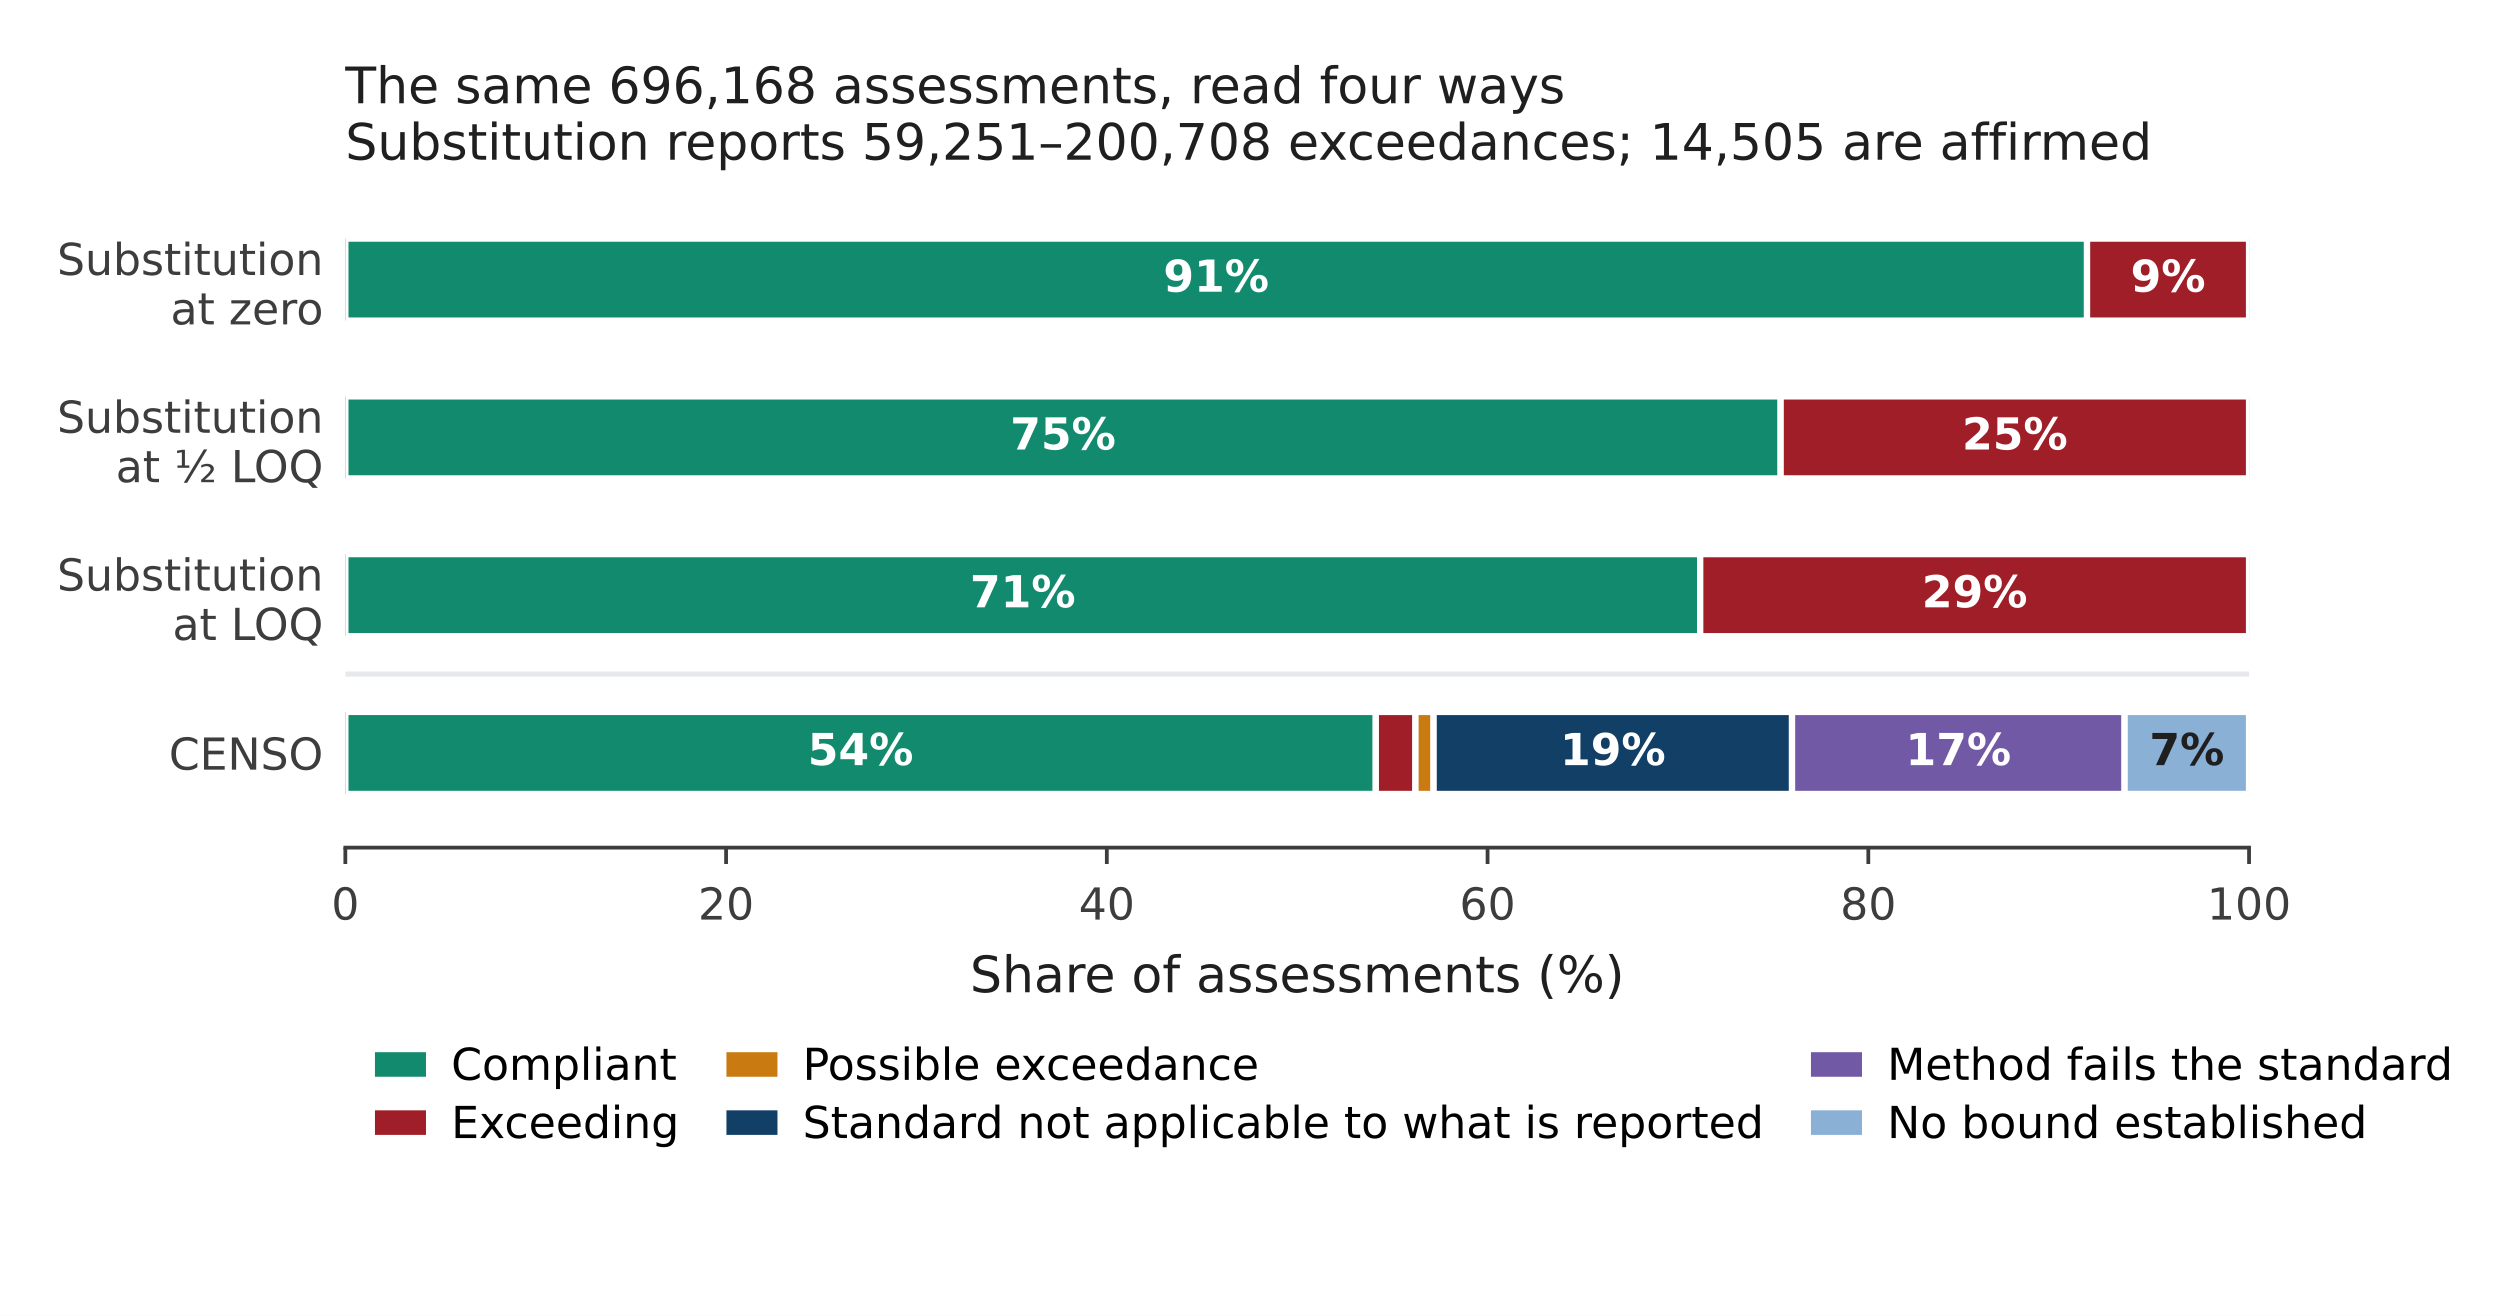
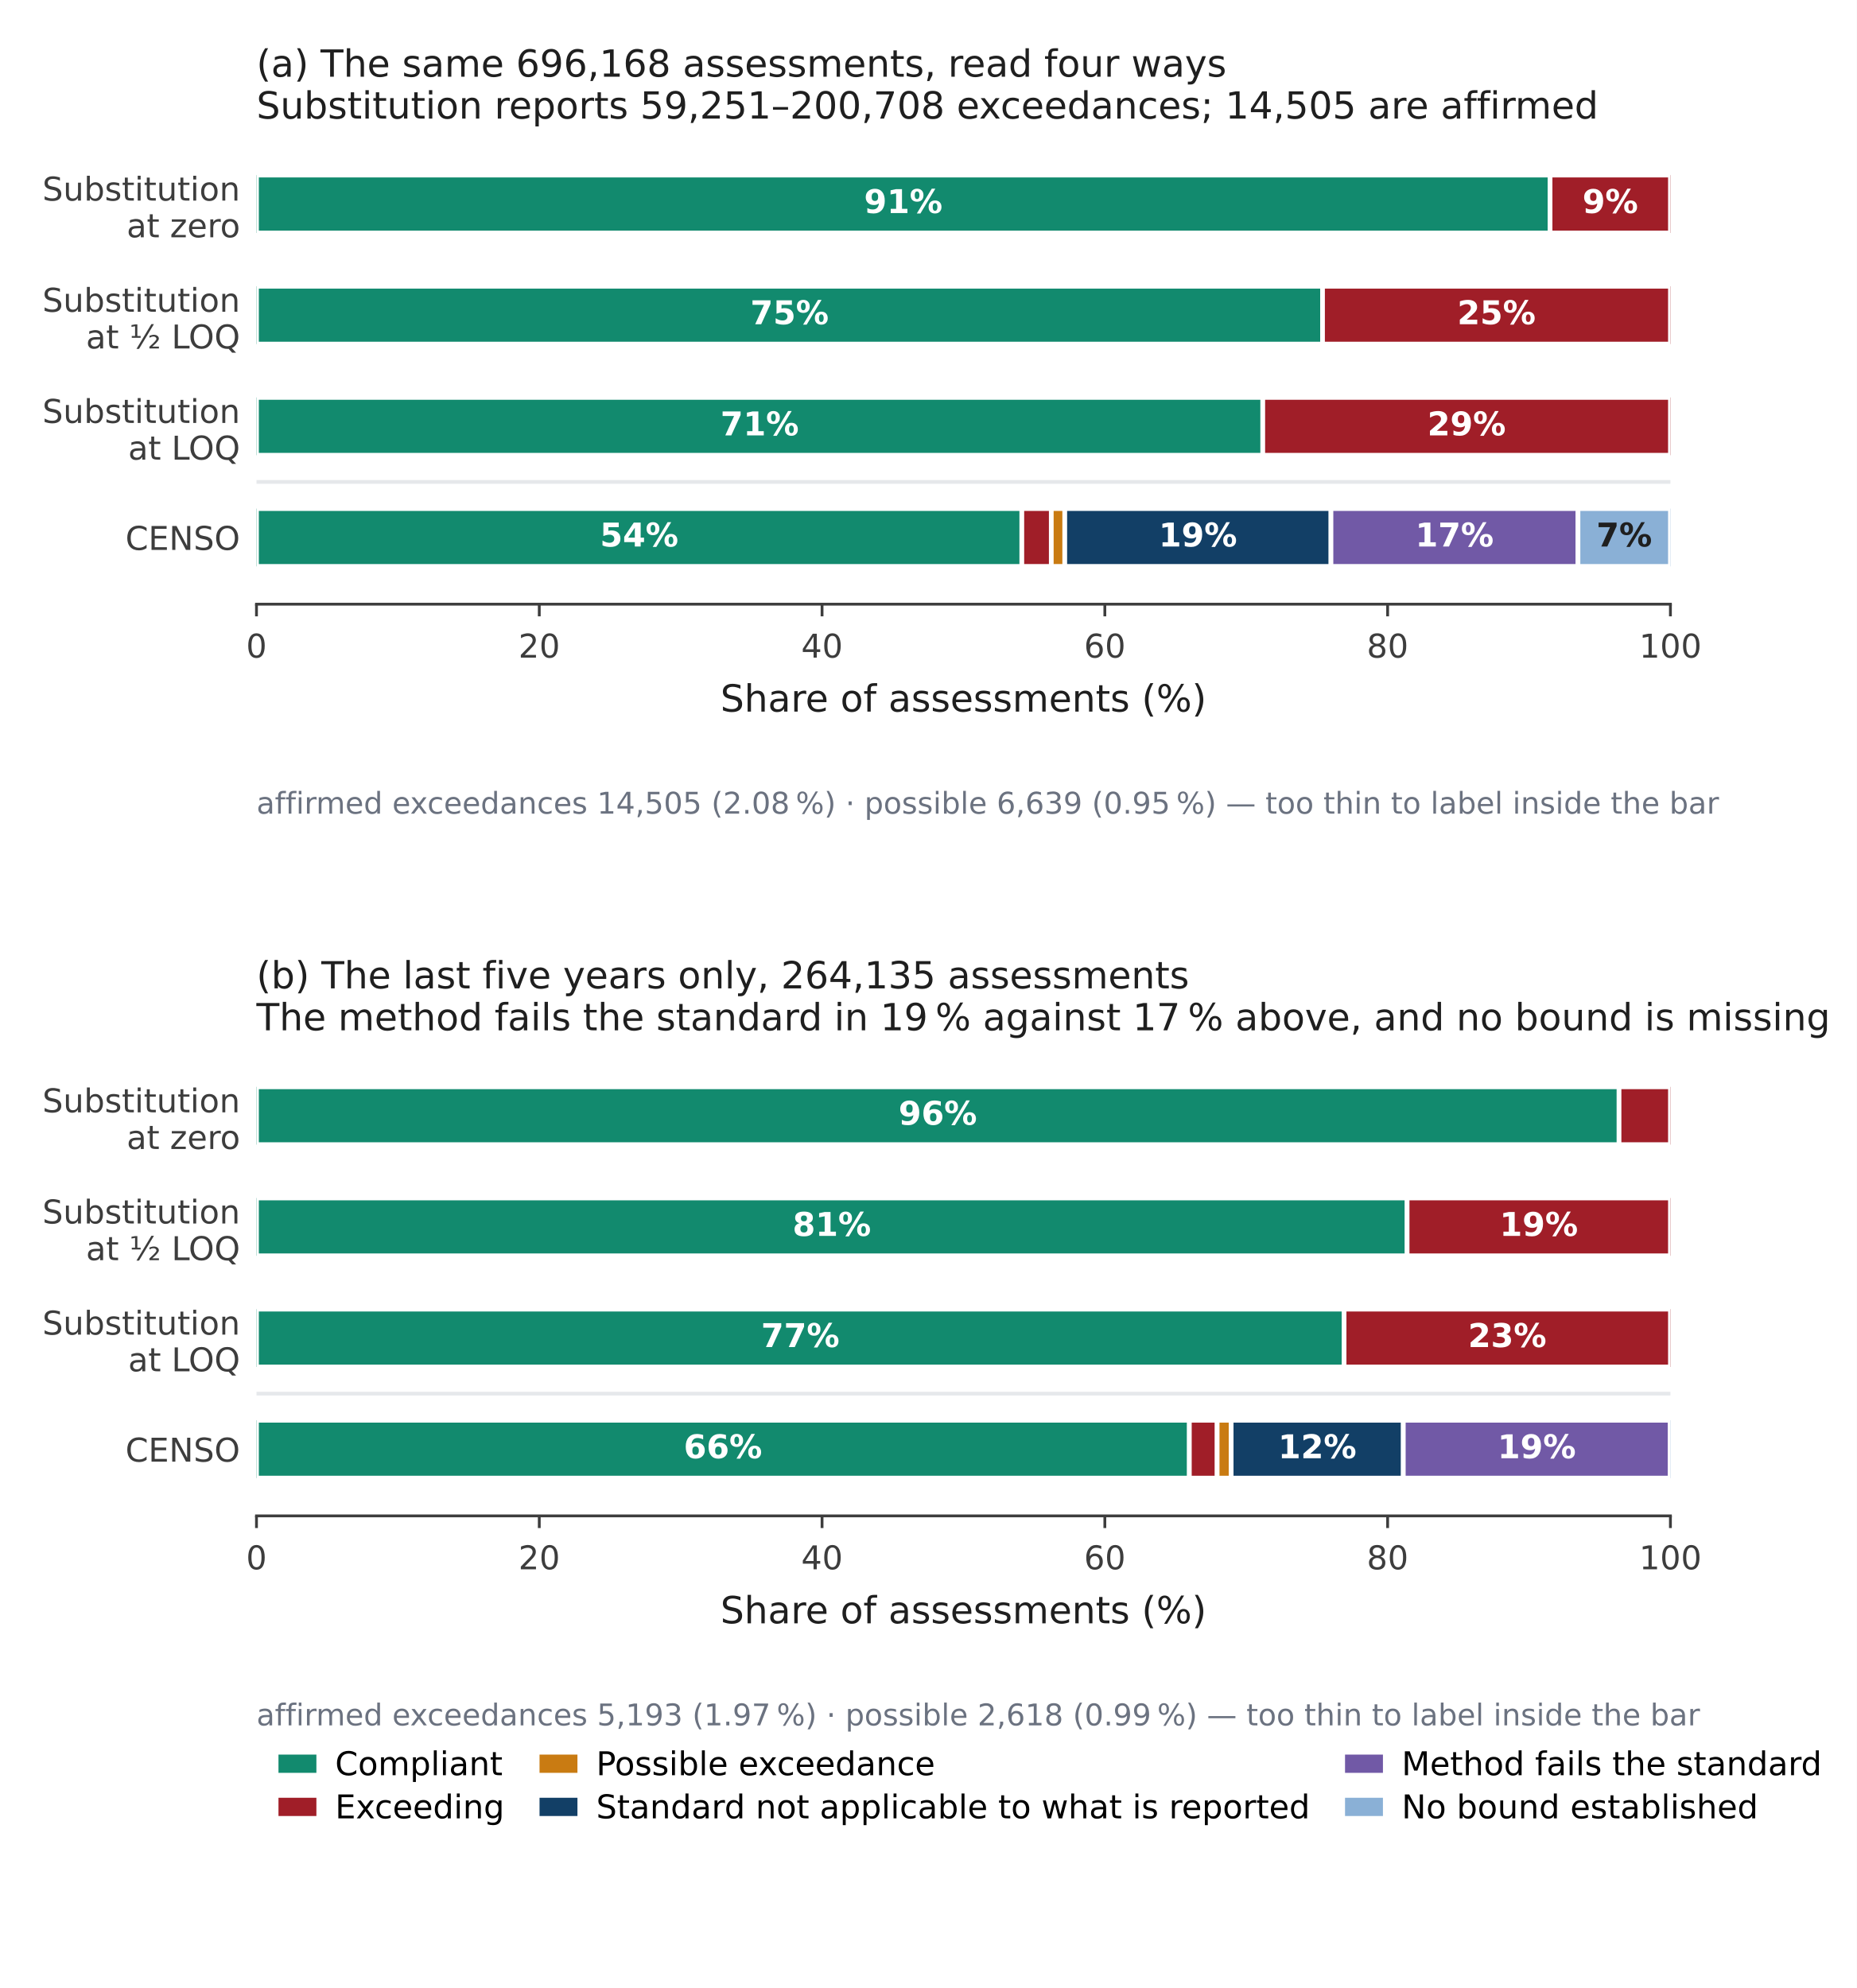
- <svg xmlns="http://www.w3.org/2000/svg" xmlns:xlink="http://www.w3.org/1999/xlink" height="208.8pt" version="1.1" viewBox="0 0 396.72 208.8" width="396.72pt">
+ <svg xmlns="http://www.w3.org/2000/svg" xmlns:xlink="http://www.w3.org/1999/xlink" height="424.8pt" version="1.1" viewBox="0 0 396.72 424.8" width="396.72pt">
  <defs>
    <style type="text/css">*{stroke-linecap:butt;stroke-linejoin:round;}</style>
  </defs>
  <g id="figure_1">
    <g id="patch_1">
-       <path d="M 0 208.8  L 396.72 208.8  L 396.72 0  L 0 0  z " style="fill:#ffffff;" />
+       <path d="M 0 424.8  L 396.72 424.8  L 396.72 0  L 0 0  z " style="fill:#ffffff;" />
    </g>
    <g id="axes_1">
      <g id="patch_2">
-         <path d="M 54.8 134.508  L 356.898 134.508  L 356.898 29.344  L 54.8 29.344  z " style="fill:#ffffff;" />
+         <path d="M 54.8 129.103  L 356.898 129.103  L 356.898 29.344  L 54.8 29.344  z " style="fill:#ffffff;" />
      </g>
      <g id="line2d_1">
-         <path clip-path="url(#p2293864129)" d="M 54.8 106.965  L 356.898 106.965  " style="fill:none;stroke:#e6e8eb;stroke-linecap:round;stroke-width:0.8;" />
+         <path clip-path="url(#p188e763f2e)" d="M 54.8 102.975  L 356.898 102.975  " style="fill:none;stroke:#e6e8eb;stroke-linecap:round;stroke-width:0.8;" />
      </g>
      <g id="patch_3">
-         <path clip-path="url(#p2293864129)" d="M 54.8 37.857  L 331.186 37.857  L 331.186 50.878  L 54.8 50.878  z " style="fill:#128a6e;stroke:#ffffff;stroke-linejoin:miter;" />
+         <path clip-path="url(#p188e763f2e)" d="M 54.8 37.42  L 331.186 37.42  L 331.186 49.771  L 54.8 49.771  z " style="fill:#128a6e;stroke:#ffffff;stroke-linejoin:miter;" />
      </g>
      <g id="patch_4">
-         <path clip-path="url(#p2293864129)" d="M 331.186 37.857  L 356.898 37.857  L 356.898 50.878  L 331.186 50.878  z " style="fill:#a01e28;stroke:#ffffff;stroke-linejoin:miter;" />
+         <path clip-path="url(#p188e763f2e)" d="M 331.186 37.42  L 356.898 37.42  L 356.898 49.771  L 331.186 49.771  z " style="fill:#a01e28;stroke:#ffffff;stroke-linejoin:miter;" />
      </g>
      <g id="patch_5">
-         <path clip-path="url(#p2293864129)" d="M 54.8 62.896  L 282.57 62.896  L 282.57 75.917  L 54.8 75.917  z " style="fill:#128a6e;stroke:#ffffff;stroke-linejoin:miter;" />
+         <path clip-path="url(#p188e763f2e)" d="M 54.8 61.172  L 282.57 61.172  L 282.57 73.523  L 54.8 73.523  z " style="fill:#128a6e;stroke:#ffffff;stroke-linejoin:miter;" />
      </g>
      <g id="patch_6">
-         <path clip-path="url(#p2293864129)" d="M 282.57 62.896  L 356.898 62.896  L 356.898 75.917  L 282.57 75.917  z " style="fill:#a01e28;stroke:#ffffff;stroke-linejoin:miter;" />
+         <path clip-path="url(#p188e763f2e)" d="M 282.57 61.172  L 356.898 61.172  L 356.898 73.523  L 282.57 73.523  z " style="fill:#a01e28;stroke:#ffffff;stroke-linejoin:miter;" />
      </g>
      <g id="patch_7">
-         <path clip-path="url(#p2293864129)" d="M 54.8 87.936  L 269.802 87.936  L 269.802 100.956  L 54.8 100.956  z " style="fill:#128a6e;stroke:#ffffff;stroke-linejoin:miter;" />
+         <path clip-path="url(#p188e763f2e)" d="M 54.8 84.924  L 269.802 84.924  L 269.802 97.275  L 54.8 97.275  z " style="fill:#128a6e;stroke:#ffffff;stroke-linejoin:miter;" />
      </g>
      <g id="patch_8">
-         <path clip-path="url(#p2293864129)" d="M 269.802 87.936  L 356.898 87.936  L 356.898 100.956  L 269.802 100.956  z " style="fill:#a01e28;stroke:#ffffff;stroke-linejoin:miter;" />
+         <path clip-path="url(#p188e763f2e)" d="M 269.802 84.924  L 356.898 84.924  L 356.898 97.275  L 269.802 97.275  z " style="fill:#a01e28;stroke:#ffffff;stroke-linejoin:miter;" />
      </g>
      <g id="patch_9">
-         <path clip-path="url(#p2293864129)" d="M 54.8 112.975  L 218.322 112.975  L 218.322 125.995  L 54.8 125.995  z " style="fill:#128a6e;stroke:#ffffff;stroke-linejoin:miter;" />
+         <path clip-path="url(#p188e763f2e)" d="M 54.8 108.676  L 218.322 108.676  L 218.322 121.027  L 54.8 121.027  z " style="fill:#128a6e;stroke:#ffffff;stroke-linejoin:miter;" />
      </g>
      <g id="patch_10">
-         <path clip-path="url(#p2293864129)" d="M 218.322 112.975  L 224.616 112.975  L 224.616 125.995  L 218.322 125.995  z " style="fill:#a01e28;stroke:#ffffff;stroke-linejoin:miter;" />
+         <path clip-path="url(#p188e763f2e)" d="M 218.322 108.676  L 224.616 108.676  L 224.616 121.027  L 218.322 121.027  z " style="fill:#a01e28;stroke:#ffffff;stroke-linejoin:miter;" />
      </g>
      <g id="patch_11">
-         <path clip-path="url(#p2293864129)" d="M 224.616 112.975  L 227.497 112.975  L 227.497 125.995  L 224.616 125.995  z " style="fill:#c97b12;stroke:#ffffff;stroke-linejoin:miter;" />
+         <path clip-path="url(#p188e763f2e)" d="M 224.616 108.676  L 227.497 108.676  L 227.497 121.027  L 224.616 121.027  z " style="fill:#c97b12;stroke:#ffffff;stroke-linejoin:miter;" />
      </g>
      <g id="patch_12">
-         <path clip-path="url(#p2293864129)" d="M 227.497 112.975  L 284.373 112.975  L 284.373 125.995  L 227.497 125.995  z " style="fill:#123f66;stroke:#ffffff;stroke-linejoin:miter;" />
+         <path clip-path="url(#p188e763f2e)" d="M 227.497 108.676  L 284.373 108.676  L 284.373 121.027  L 227.497 121.027  z " style="fill:#123f66;stroke:#ffffff;stroke-linejoin:miter;" />
      </g>
      <g id="patch_13">
-         <path clip-path="url(#p2293864129)" d="M 284.373 112.975  L 337.15 112.975  L 337.15 125.995  L 284.373 125.995  z " style="fill:#7159a6;stroke:#ffffff;stroke-linejoin:miter;" />
+         <path clip-path="url(#p188e763f2e)" d="M 284.373 108.676  L 337.15 108.676  L 337.15 121.027  L 284.373 121.027  z " style="fill:#7159a6;stroke:#ffffff;stroke-linejoin:miter;" />
      </g>
      <g id="patch_14">
-         <path clip-path="url(#p2293864129)" d="M 337.15 112.975  L 356.898 112.975  L 356.898 125.995  L 337.15 125.995  z " style="fill:#8ab0d6;stroke:#ffffff;stroke-linejoin:miter;" />
+         <path clip-path="url(#p188e763f2e)" d="M 337.15 108.676  L 356.898 108.676  L 356.898 121.027  L 337.15 121.027  z " style="fill:#8ab0d6;stroke:#ffffff;stroke-linejoin:miter;" />
      </g>
      <g id="matplotlib.axis_1">
        <g id="xtick_1">
          <g id="line2d_2">
            <defs>
-               <path d="M 0 0  L 0 2.6  " id="m89eeeed827" style="stroke:#3d3d3d;stroke-width:0.6;" />
+               <path d="M 0 0  L 0 2.6  " id="mec3da3e5f1" style="stroke:#3d3d3d;stroke-width:0.6;" />
            </defs>
            <g>
-               <use style="fill:#3d3d3d;stroke:#3d3d3d;stroke-width:0.6;" x="54.8" xlink:href="#m89eeeed827" y="134.508" />
+               <use style="fill:#3d3d3d;stroke:#3d3d3d;stroke-width:0.6;" x="54.8" xlink:href="#mec3da3e5f1" y="129.103" />
            </g>
          </g>
          <g id="text_1">
-             <text style="fill:#3d3d3d;font-family:DejaVu Sans;font-size:7px;font-stretch:normal;font-style:normal;font-weight:normal;text-anchor:middle;" transform="rotate(-0, 54.8, 145.9271)" x="54.8" y="145.927">0</text>
+             <text style="fill:#3d3d3d;font-family:DejaVu Sans;font-size:7px;font-stretch:normal;font-style:normal;font-weight:normal;text-anchor:middle;" transform="rotate(-0, 54.8, 140.5215)" x="54.8" y="140.522">0</text>
          </g>
        </g>
        <g id="xtick_2">
          <g id="line2d_3">
            <g>
-               <use style="fill:#3d3d3d;stroke:#3d3d3d;stroke-width:0.6;" x="115.22" xlink:href="#m89eeeed827" y="134.508" />
+               <use style="fill:#3d3d3d;stroke:#3d3d3d;stroke-width:0.6;" x="115.22" xlink:href="#mec3da3e5f1" y="129.103" />
            </g>
          </g>
          <g id="text_2">
-             <text style="fill:#3d3d3d;font-family:DejaVu Sans;font-size:7px;font-stretch:normal;font-style:normal;font-weight:normal;text-anchor:middle;" transform="rotate(-0, 115.2196, 145.9271)" x="115.22" y="145.927">20</text>
+             <text style="fill:#3d3d3d;font-family:DejaVu Sans;font-size:7px;font-stretch:normal;font-style:normal;font-weight:normal;text-anchor:middle;" transform="rotate(-0, 115.2196, 140.5215)" x="115.22" y="140.522">20</text>
          </g>
        </g>
        <g id="xtick_3">
          <g id="line2d_4">
            <g>
-               <use style="fill:#3d3d3d;stroke:#3d3d3d;stroke-width:0.6;" x="175.639" xlink:href="#m89eeeed827" y="134.508" />
+               <use style="fill:#3d3d3d;stroke:#3d3d3d;stroke-width:0.6;" x="175.639" xlink:href="#mec3da3e5f1" y="129.103" />
            </g>
          </g>
          <g id="text_3">
-             <text style="fill:#3d3d3d;font-family:DejaVu Sans;font-size:7px;font-stretch:normal;font-style:normal;font-weight:normal;text-anchor:middle;" transform="rotate(-0, 175.6392, 145.9271)" x="175.639" y="145.927">40</text>
+             <text style="fill:#3d3d3d;font-family:DejaVu Sans;font-size:7px;font-stretch:normal;font-style:normal;font-weight:normal;text-anchor:middle;" transform="rotate(-0, 175.6392, 140.5215)" x="175.639" y="140.522">40</text>
          </g>
        </g>
        <g id="xtick_4">
          <g id="line2d_5">
            <g>
-               <use style="fill:#3d3d3d;stroke:#3d3d3d;stroke-width:0.6;" x="236.059" xlink:href="#m89eeeed827" y="134.508" />
+               <use style="fill:#3d3d3d;stroke:#3d3d3d;stroke-width:0.6;" x="236.059" xlink:href="#mec3da3e5f1" y="129.103" />
            </g>
          </g>
          <g id="text_4">
-             <text style="fill:#3d3d3d;font-family:DejaVu Sans;font-size:7px;font-stretch:normal;font-style:normal;font-weight:normal;text-anchor:middle;" transform="rotate(-0, 236.0588, 145.9271)" x="236.059" y="145.927">60</text>
+             <text style="fill:#3d3d3d;font-family:DejaVu Sans;font-size:7px;font-stretch:normal;font-style:normal;font-weight:normal;text-anchor:middle;" transform="rotate(-0, 236.0588, 140.5215)" x="236.059" y="140.522">60</text>
          </g>
        </g>
        <g id="xtick_5">
          <g id="line2d_6">
            <g>
-               <use style="fill:#3d3d3d;stroke:#3d3d3d;stroke-width:0.6;" x="296.478" xlink:href="#m89eeeed827" y="134.508" />
+               <use style="fill:#3d3d3d;stroke:#3d3d3d;stroke-width:0.6;" x="296.478" xlink:href="#mec3da3e5f1" y="129.103" />
            </g>
          </g>
          <g id="text_5">
-             <text style="fill:#3d3d3d;font-family:DejaVu Sans;font-size:7px;font-stretch:normal;font-style:normal;font-weight:normal;text-anchor:middle;" transform="rotate(-0, 296.4784, 145.9271)" x="296.478" y="145.927">80</text>
+             <text style="fill:#3d3d3d;font-family:DejaVu Sans;font-size:7px;font-stretch:normal;font-style:normal;font-weight:normal;text-anchor:middle;" transform="rotate(-0, 296.4784, 140.5215)" x="296.478" y="140.522">80</text>
          </g>
        </g>
        <g id="xtick_6">
          <g id="line2d_7">
            <g>
-               <use style="fill:#3d3d3d;stroke:#3d3d3d;stroke-width:0.6;" x="356.898" xlink:href="#m89eeeed827" y="134.508" />
+               <use style="fill:#3d3d3d;stroke:#3d3d3d;stroke-width:0.6;" x="356.898" xlink:href="#mec3da3e5f1" y="129.103" />
            </g>
          </g>
          <g id="text_6">
-             <text style="fill:#3d3d3d;font-family:DejaVu Sans;font-size:7px;font-stretch:normal;font-style:normal;font-weight:normal;text-anchor:middle;" transform="rotate(-0, 356.898, 145.9271)" x="356.898" y="145.927">100</text>
+             <text style="fill:#3d3d3d;font-family:DejaVu Sans;font-size:7px;font-stretch:normal;font-style:normal;font-weight:normal;text-anchor:middle;" transform="rotate(-0, 356.898, 140.5215)" x="356.898" y="140.522">100</text>
          </g>
        </g>
        <g id="text_7">
-           <text style="fill:#1f1f1f;font-family:DejaVu Sans;font-size:8px;font-stretch:normal;font-style:normal;font-weight:normal;text-anchor:middle;" transform="rotate(-0, 205.849, 157.4617)" x="205.849" y="157.462">Share of assessments (%)</text>
+           <text style="fill:#1f1f1f;font-family:DejaVu Sans;font-size:8px;font-stretch:normal;font-style:normal;font-weight:normal;text-anchor:middle;" transform="rotate(-0, 205.849, 152.056)" x="205.849" y="152.056">Share of assessments (%)</text>
        </g>
      </g>
      <g id="matplotlib.axis_2">
        <g id="ytick_1">
          <g id="line2d_8" />
          <g id="text_8">
-             <text style="fill:#3d3d3d;font-family:DejaVu Sans;font-size:7px;font-stretch:normal;font-style:normal;font-weight:normal;" transform="translate(9.051719 43.63957)">Substitution</text>
-             <text style="fill:#3d3d3d;font-family:DejaVu Sans;font-size:7px;font-stretch:normal;font-style:normal;font-weight:normal;" transform="translate(27.05703 51.47804)">at zero</text>
+             <text style="fill:#3d3d3d;font-family:DejaVu Sans;font-size:7px;font-stretch:normal;font-style:normal;font-weight:normal;" transform="translate(9.051719 42.86734)">Substitution</text>
+             <text style="fill:#3d3d3d;font-family:DejaVu Sans;font-size:7px;font-stretch:normal;font-style:normal;font-weight:normal;" transform="translate(27.05703 50.70581)">at zero</text>
          </g>
        </g>
        <g id="ytick_2">
          <g id="line2d_9" />
          <g id="text_9">
-             <text style="fill:#3d3d3d;font-family:DejaVu Sans;font-size:7px;font-stretch:normal;font-style:normal;font-weight:normal;" transform="translate(9.051719 68.67868)">Substitution</text>
-             <text style="fill:#3d3d3d;font-family:DejaVu Sans;font-size:7px;font-stretch:normal;font-style:normal;font-weight:normal;" transform="translate(18.365 76.51715)">at ½ LOQ</text>
+             <text style="fill:#3d3d3d;font-family:DejaVu Sans;font-size:7px;font-stretch:normal;font-style:normal;font-weight:normal;" transform="translate(9.051719 66.61939)">Substitution</text>
+             <text style="fill:#3d3d3d;font-family:DejaVu Sans;font-size:7px;font-stretch:normal;font-style:normal;font-weight:normal;" transform="translate(18.365 74.45785)">at ½ LOQ</text>
          </g>
        </g>
        <g id="ytick_3">
          <g id="line2d_10" />
          <g id="text_10">
-             <text style="fill:#3d3d3d;font-family:DejaVu Sans;font-size:7px;font-stretch:normal;font-style:normal;font-weight:normal;" transform="translate(9.051719 93.71778)">Substitution</text>
-             <text style="fill:#3d3d3d;font-family:DejaVu Sans;font-size:7px;font-stretch:normal;font-style:normal;font-weight:normal;" transform="translate(27.37422 101.5563)">at LOQ</text>
+             <text style="fill:#3d3d3d;font-family:DejaVu Sans;font-size:7px;font-stretch:normal;font-style:normal;font-weight:normal;" transform="translate(9.051719 90.37143)">Substitution</text>
+             <text style="fill:#3d3d3d;font-family:DejaVu Sans;font-size:7px;font-stretch:normal;font-style:normal;font-weight:normal;" transform="translate(27.37422 98.2099)">at LOQ</text>
          </g>
        </g>
        <g id="ytick_4">
          <g id="line2d_11" />
          <g id="text_11">
-             <text style="fill:#3d3d3d;font-family:DejaVu Sans;font-size:7px;font-stretch:normal;font-style:normal;font-weight:normal;text-anchor:end;" transform="rotate(-0, 51.3, 122.1442)" x="51.3" y="122.144">CENSO</text>
+             <text style="fill:#3d3d3d;font-family:DejaVu Sans;font-size:7px;font-stretch:normal;font-style:normal;font-weight:normal;text-anchor:end;" transform="rotate(-0, 51.3, 117.5108)" x="51.3" y="117.511">CENSO</text>
          </g>
        </g>
      </g>
      <g id="patch_15">
-         <path d="M 54.8 134.508  L 356.898 134.508  " style="fill:none;stroke:#3d3d3d;stroke-linecap:square;stroke-linejoin:miter;stroke-width:0.6;" />
+         <path d="M 54.8 129.103  L 356.898 129.103  " style="fill:none;stroke:#3d3d3d;stroke-linecap:square;stroke-linejoin:miter;stroke-width:0.6;" />
      </g>
      <g id="text_12">
-         <text style="fill:#ffffff;font-family:DejaVu Sans;font-size:7px;font-stretch:normal;font-style:normal;font-weight:bold;text-anchor:middle;" transform="rotate(-0, 192.9932, 46.29903)" x="192.993" y="46.299">91%</text>
+         <text style="fill:#ffffff;font-family:DejaVu Sans;font-size:7px;font-stretch:normal;font-style:normal;font-weight:bold;text-anchor:middle;" transform="rotate(-0, 192.9932, 45.52679)" x="192.993" y="45.527">91%</text>
      </g>
      <g id="text_13">
-         <text style="fill:#ffffff;font-family:DejaVu Sans;font-size:7px;font-stretch:normal;font-style:normal;font-weight:bold;text-anchor:middle;" transform="rotate(-0, 344.0422, 46.29903)" x="344.042" y="46.299">9%</text>
+         <text style="fill:#ffffff;font-family:DejaVu Sans;font-size:7px;font-stretch:normal;font-style:normal;font-weight:bold;text-anchor:middle;" transform="rotate(-0, 344.0422, 45.52679)" x="344.042" y="45.527">9%</text>
      </g>
      <g id="text_14">
-         <text style="fill:#ffffff;font-family:DejaVu Sans;font-size:7px;font-stretch:normal;font-style:normal;font-weight:bold;text-anchor:middle;" transform="rotate(-0, 168.6849, 71.33813)" x="168.685" y="71.338">75%</text>
+         <text style="fill:#ffffff;font-family:DejaVu Sans;font-size:7px;font-stretch:normal;font-style:normal;font-weight:bold;text-anchor:middle;" transform="rotate(-0, 168.6849, 69.27884)" x="168.685" y="69.279">75%</text>
      </g>
      <g id="text_15">
-         <text style="fill:#ffffff;font-family:DejaVu Sans;font-size:7px;font-stretch:normal;font-style:normal;font-weight:bold;text-anchor:middle;" transform="rotate(-0, 319.7339, 71.33813)" x="319.734" y="71.338">25%</text>
+         <text style="fill:#ffffff;font-family:DejaVu Sans;font-size:7px;font-stretch:normal;font-style:normal;font-weight:bold;text-anchor:middle;" transform="rotate(-0, 319.7339, 69.27884)" x="319.734" y="69.279">25%</text>
      </g>
      <g id="text_16">
-         <text style="fill:#ffffff;font-family:DejaVu Sans;font-size:7px;font-stretch:normal;font-style:normal;font-weight:bold;text-anchor:middle;" transform="rotate(-0, 162.301, 96.37723)" x="162.301" y="96.377">71%</text>
+         <text style="fill:#ffffff;font-family:DejaVu Sans;font-size:7px;font-stretch:normal;font-style:normal;font-weight:bold;text-anchor:middle;" transform="rotate(-0, 162.301, 93.03089)" x="162.301" y="93.031">71%</text>
      </g>
      <g id="text_17">
-         <text style="fill:#ffffff;font-family:DejaVu Sans;font-size:7px;font-stretch:normal;font-style:normal;font-weight:bold;text-anchor:middle;" transform="rotate(-0, 313.35, 96.37723)" x="313.35" y="96.377">29%</text>
+         <text style="fill:#ffffff;font-family:DejaVu Sans;font-size:7px;font-stretch:normal;font-style:normal;font-weight:bold;text-anchor:middle;" transform="rotate(-0, 313.35, 93.03089)" x="313.35" y="93.031">29%</text>
      </g>
      <g id="text_18">
-         <text style="fill:#ffffff;font-family:DejaVu Sans;font-size:7px;font-stretch:normal;font-style:normal;font-weight:bold;text-anchor:middle;" transform="rotate(-0, 136.5609, 121.4163)" x="136.561" y="121.416">54%</text>
+         <text style="fill:#ffffff;font-family:DejaVu Sans;font-size:7px;font-stretch:normal;font-style:normal;font-weight:bold;text-anchor:middle;" transform="rotate(-0, 136.5609, 116.7829)" x="136.561" y="116.783">54%</text>
      </g>
      <g id="text_19">
-         <text style="fill:#ffffff;font-family:DejaVu Sans;font-size:7px;font-stretch:normal;font-style:normal;font-weight:bold;text-anchor:middle;" transform="rotate(-0, 255.9353, 121.4163)" x="255.935" y="121.416">19%</text>
+         <text style="fill:#ffffff;font-family:DejaVu Sans;font-size:7px;font-stretch:normal;font-style:normal;font-weight:bold;text-anchor:middle;" transform="rotate(-0, 255.9353, 116.7829)" x="255.935" y="116.783">19%</text>
      </g>
      <g id="text_20">
-         <text style="fill:#ffffff;font-family:DejaVu Sans;font-size:7px;font-stretch:normal;font-style:normal;font-weight:bold;text-anchor:middle;" transform="rotate(-0, 310.7615, 121.4163)" x="310.761" y="121.416">17%</text>
+         <text style="fill:#ffffff;font-family:DejaVu Sans;font-size:7px;font-stretch:normal;font-style:normal;font-weight:bold;text-anchor:middle;" transform="rotate(-0, 310.7615, 116.7829)" x="310.761" y="116.783">17%</text>
      </g>
      <g id="text_21">
-         <text style="fill:#1f1f1f;font-family:DejaVu Sans;font-size:7px;font-stretch:normal;font-style:normal;font-weight:bold;text-anchor:middle;" transform="rotate(-0, 347.0238, 121.4163)" x="347.024" y="121.416">7%</text>
+         <text style="fill:#1f1f1f;font-family:DejaVu Sans;font-size:7px;font-stretch:normal;font-style:normal;font-weight:bold;text-anchor:middle;" transform="rotate(-0, 347.0238, 116.7829)" x="347.024" y="116.783">7%</text>
      </g>
      <g id="text_22">
-         <text style="fill:#1f1f1f;font-family:DejaVu Sans;font-size:8px;font-stretch:normal;font-style:normal;font-weight:normal;" transform="translate(54.8 16.38575)">The same 696,168 assessments, read four ways</text>
+         <text style="fill:#6b7280;font-family:DejaVu Sans;font-size:6.4px;font-stretch:normal;font-style:normal;font-weight:normal;text-anchor:start;" transform="rotate(-0, 54.8, 173.869)" x="54.8" y="173.869">affirmed exceedances 14,505 (2.08 %)   ·   possible 6,639 (0.95 %)   — too thin to label inside the bar</text>
+       </g>
+       <g id="text_23">
+         <text style="fill:#1f1f1f;font-family:DejaVu Sans;font-size:8px;font-stretch:normal;font-style:normal;font-weight:normal;" transform="translate(54.8 16.38575)">(a)  The same 696,168 assessments, read four ways</text>
        <text style="fill:#1f1f1f;font-family:DejaVu Sans;font-size:8px;font-stretch:normal;font-style:normal;font-weight:normal;" transform="translate(54.8 25.344)">Substitution reports 59,251–200,708 exceedances; 14,505 are affirmed</text>
      </g>
+     </g>
+     <g id="axes_2">
+       <g id="patch_16">
+         <path d="M 54.8 323.917  L 356.898 323.917  L 356.898 224.159  L 54.8 224.159  z " style="fill:#ffffff;" />
+       </g>
+       <g id="line2d_12">
+         <path clip-path="url(#p37d7a6a986)" d="M 54.8 297.79  L 356.898 297.79  " style="fill:none;stroke:#e6e8eb;stroke-linecap:round;stroke-width:0.8;" />
+       </g>
+       <g id="patch_17">
+         <path clip-path="url(#p37d7a6a986)" d="M 54.8 232.234  L 345.923 232.234  L 345.923 244.585  L 54.8 244.585  z " style="fill:#128a6e;stroke:#ffffff;stroke-linejoin:miter;" />
+       </g>
+       <g id="patch_18">
+         <path clip-path="url(#p37d7a6a986)" d="M 345.923 232.234  L 356.898 232.234  L 356.898 244.585  L 345.923 244.585  z " style="fill:#a01e28;stroke:#ffffff;stroke-linejoin:miter;" />
+       </g>
+       <g id="patch_19">
+         <path clip-path="url(#p37d7a6a986)" d="M 54.8 255.986  L 300.643 255.986  L 300.643 268.337  L 54.8 268.337  z " style="fill:#128a6e;stroke:#ffffff;stroke-linejoin:miter;" />
+       </g>
+       <g id="patch_20">
+         <path clip-path="url(#p37d7a6a986)" d="M 300.643 255.986  L 356.898 255.986  L 356.898 268.337  L 300.643 268.337  z " style="fill:#a01e28;stroke:#ffffff;stroke-linejoin:miter;" />
+       </g>
+       <g id="patch_21">
+         <path clip-path="url(#p37d7a6a986)" d="M 54.8 279.738  L 287.176 279.738  L 287.176 292.089  L 54.8 292.089  z " style="fill:#128a6e;stroke:#ffffff;stroke-linejoin:miter;" />
+       </g>
+       <g id="patch_22">
+         <path clip-path="url(#p37d7a6a986)" d="M 287.176 279.738  L 356.898 279.738  L 356.898 292.089  L 287.176 292.089  z " style="fill:#a01e28;stroke:#ffffff;stroke-linejoin:miter;" />
+       </g>
+       <g id="patch_23">
+         <path clip-path="url(#p37d7a6a986)" d="M 54.8 303.49  L 254.116 303.49  L 254.116 315.842  L 54.8 315.842  z " style="fill:#128a6e;stroke:#ffffff;stroke-linejoin:miter;" />
+       </g>
+       <g id="patch_24">
+         <path clip-path="url(#p37d7a6a986)" d="M 254.116 303.49  L 260.055 303.49  L 260.055 315.842  L 254.116 315.842  z " style="fill:#a01e28;stroke:#ffffff;stroke-linejoin:miter;" />
+       </g>
+       <g id="patch_25">
+         <path clip-path="url(#p37d7a6a986)" d="M 260.055 303.49  L 263.05 303.49  L 263.05 315.842  L 260.055 315.842  z " style="fill:#c97b12;stroke:#ffffff;stroke-linejoin:miter;" />
+       </g>
+       <g id="patch_26">
+         <path clip-path="url(#p37d7a6a986)" d="M 263.05 303.49  L 299.828 303.49  L 299.828 315.842  L 263.05 315.842  z " style="fill:#123f66;stroke:#ffffff;stroke-linejoin:miter;" />
+       </g>
+       <g id="patch_27">
+         <path clip-path="url(#p37d7a6a986)" d="M 299.828 303.49  L 356.828 303.49  L 356.828 315.842  L 299.828 315.842  z " style="fill:#7159a6;stroke:#ffffff;stroke-linejoin:miter;" />
+       </g>
+       <g id="patch_28">
+         <path clip-path="url(#p37d7a6a986)" d="M 356.828 303.49  L 356.898 303.49  L 356.898 315.842  L 356.828 315.842  z " style="fill:#8ab0d6;stroke:#ffffff;stroke-linejoin:miter;" />
+       </g>
+       <g id="matplotlib.axis_3">
+         <g id="xtick_7">
+           <g id="line2d_13">
+             <g>
+               <use style="fill:#3d3d3d;stroke:#3d3d3d;stroke-width:0.6;" x="54.8" xlink:href="#mec3da3e5f1" y="323.917" />
+             </g>
+           </g>
+           <g id="text_24">
+             <text style="fill:#3d3d3d;font-family:DejaVu Sans;font-size:7px;font-stretch:normal;font-style:normal;font-weight:normal;text-anchor:middle;" transform="rotate(-0, 54.8, 335.3361)" x="54.8" y="335.336">0</text>
+           </g>
+         </g>
+         <g id="xtick_8">
+           <g id="line2d_14">
+             <g>
+               <use style="fill:#3d3d3d;stroke:#3d3d3d;stroke-width:0.6;" x="115.22" xlink:href="#mec3da3e5f1" y="323.917" />
+             </g>
+           </g>
+           <g id="text_25">
+             <text style="fill:#3d3d3d;font-family:DejaVu Sans;font-size:7px;font-stretch:normal;font-style:normal;font-weight:normal;text-anchor:middle;" transform="rotate(-0, 115.2196, 335.3361)" x="115.22" y="335.336">20</text>
+           </g>
+         </g>
+         <g id="xtick_9">
+           <g id="line2d_15">
+             <g>
+               <use style="fill:#3d3d3d;stroke:#3d3d3d;stroke-width:0.6;" x="175.639" xlink:href="#mec3da3e5f1" y="323.917" />
+             </g>
+           </g>
+           <g id="text_26">
+             <text style="fill:#3d3d3d;font-family:DejaVu Sans;font-size:7px;font-stretch:normal;font-style:normal;font-weight:normal;text-anchor:middle;" transform="rotate(-0, 175.6392, 335.3361)" x="175.639" y="335.336">40</text>
+           </g>
+         </g>
+         <g id="xtick_10">
+           <g id="line2d_16">
+             <g>
+               <use style="fill:#3d3d3d;stroke:#3d3d3d;stroke-width:0.6;" x="236.059" xlink:href="#mec3da3e5f1" y="323.917" />
+             </g>
+           </g>
+           <g id="text_27">
+             <text style="fill:#3d3d3d;font-family:DejaVu Sans;font-size:7px;font-stretch:normal;font-style:normal;font-weight:normal;text-anchor:middle;" transform="rotate(-0, 236.0588, 335.3361)" x="236.059" y="335.336">60</text>
+           </g>
+         </g>
+         <g id="xtick_11">
+           <g id="line2d_17">
+             <g>
+               <use style="fill:#3d3d3d;stroke:#3d3d3d;stroke-width:0.6;" x="296.478" xlink:href="#mec3da3e5f1" y="323.917" />
+             </g>
+           </g>
+           <g id="text_28">
+             <text style="fill:#3d3d3d;font-family:DejaVu Sans;font-size:7px;font-stretch:normal;font-style:normal;font-weight:normal;text-anchor:middle;" transform="rotate(-0, 296.4784, 335.3361)" x="296.478" y="335.336">80</text>
+           </g>
+         </g>
+         <g id="xtick_12">
+           <g id="line2d_18">
+             <g>
+               <use style="fill:#3d3d3d;stroke:#3d3d3d;stroke-width:0.6;" x="356.898" xlink:href="#mec3da3e5f1" y="323.917" />
+             </g>
+           </g>
+           <g id="text_29">
+             <text style="fill:#3d3d3d;font-family:DejaVu Sans;font-size:7px;font-stretch:normal;font-style:normal;font-weight:normal;text-anchor:middle;" transform="rotate(-0, 356.898, 335.3361)" x="356.898" y="335.336">100</text>
+           </g>
+         </g>
+         <g id="text_30">
+           <text style="fill:#1f1f1f;font-family:DejaVu Sans;font-size:8px;font-stretch:normal;font-style:normal;font-weight:normal;text-anchor:middle;" transform="rotate(-0, 205.849, 346.8706)" x="205.849" y="346.871">Share of assessments (%)</text>
+         </g>
+       </g>
+       <g id="matplotlib.axis_4">
+         <g id="ytick_5">
+           <g id="line2d_19" />
+           <g id="text_31">
+             <text style="fill:#3d3d3d;font-family:DejaVu Sans;font-size:7px;font-stretch:normal;font-style:normal;font-weight:normal;" transform="translate(9.051719 237.6819)">Substitution</text>
+             <text style="fill:#3d3d3d;font-family:DejaVu Sans;font-size:7px;font-stretch:normal;font-style:normal;font-weight:normal;" transform="translate(27.05703 245.5204)">at zero</text>
+           </g>
+         </g>
+         <g id="ytick_6">
+           <g id="line2d_20" />
+           <g id="text_32">
+             <text style="fill:#3d3d3d;font-family:DejaVu Sans;font-size:7px;font-stretch:normal;font-style:normal;font-weight:normal;" transform="translate(9.051719 261.434)">Substitution</text>
+             <text style="fill:#3d3d3d;font-family:DejaVu Sans;font-size:7px;font-stretch:normal;font-style:normal;font-weight:normal;" transform="translate(18.365 269.2725)">at ½ LOQ</text>
+           </g>
+         </g>
+         <g id="ytick_7">
+           <g id="line2d_21" />
+           <g id="text_33">
+             <text style="fill:#3d3d3d;font-family:DejaVu Sans;font-size:7px;font-stretch:normal;font-style:normal;font-weight:normal;" transform="translate(9.051719 285.186)">Substitution</text>
+             <text style="fill:#3d3d3d;font-family:DejaVu Sans;font-size:7px;font-stretch:normal;font-style:normal;font-weight:normal;" transform="translate(27.37422 293.0245)">at LOQ</text>
+           </g>
+         </g>
+         <g id="ytick_8">
+           <g id="line2d_22" />
+           <g id="text_34">
+             <text style="fill:#3d3d3d;font-family:DejaVu Sans;font-size:7px;font-stretch:normal;font-style:normal;font-weight:normal;text-anchor:end;" transform="rotate(-0, 51.3, 312.3254)" x="51.3" y="312.325">CENSO</text>
+           </g>
+         </g>
+       </g>
+       <g id="patch_29">
+         <path d="M 54.8 323.917  L 356.898 323.917  " style="fill:none;stroke:#3d3d3d;stroke-linecap:square;stroke-linejoin:miter;stroke-width:0.6;" />
+       </g>
+       <g id="text_35">
+         <text style="fill:#ffffff;font-family:DejaVu Sans;font-size:7px;font-stretch:normal;font-style:normal;font-weight:bold;text-anchor:middle;" transform="rotate(-0, 200.3614, 240.3414)" x="200.361" y="240.341">96%</text>
+       </g>
+       <g id="text_36">
+         <text style="fill:#ffffff;font-family:DejaVu Sans;font-size:7px;font-stretch:normal;font-style:normal;font-weight:bold;text-anchor:middle;" transform="rotate(-0, 177.7214, 264.0934)" x="177.721" y="264.093">81%</text>
+       </g>
+       <g id="text_37">
+         <text style="fill:#ffffff;font-family:DejaVu Sans;font-size:7px;font-stretch:normal;font-style:normal;font-weight:bold;text-anchor:middle;" transform="rotate(-0, 328.7704, 264.0934)" x="328.77" y="264.093">19%</text>
+       </g>
+       <g id="text_38">
+         <text style="fill:#ffffff;font-family:DejaVu Sans;font-size:7px;font-stretch:normal;font-style:normal;font-weight:bold;text-anchor:middle;" transform="rotate(-0, 170.9882, 287.8455)" x="170.988" y="287.845">77%</text>
+       </g>
+       <g id="text_39">
+         <text style="fill:#ffffff;font-family:DejaVu Sans;font-size:7px;font-stretch:normal;font-style:normal;font-weight:bold;text-anchor:middle;" transform="rotate(-0, 322.0372, 287.8455)" x="322.037" y="287.845">23%</text>
+       </g>
+       <g id="text_40">
+         <text style="fill:#ffffff;font-family:DejaVu Sans;font-size:7px;font-stretch:normal;font-style:normal;font-weight:bold;text-anchor:middle;" transform="rotate(-0, 154.458, 311.5975)" x="154.458" y="311.598">66%</text>
+       </g>
+       <g id="text_41">
+         <text style="fill:#ffffff;font-family:DejaVu Sans;font-size:7px;font-stretch:normal;font-style:normal;font-weight:bold;text-anchor:middle;" transform="rotate(-0, 281.439, 311.5975)" x="281.439" y="311.598">12%</text>
+       </g>
+       <g id="text_42">
+         <text style="fill:#ffffff;font-family:DejaVu Sans;font-size:7px;font-stretch:normal;font-style:normal;font-weight:bold;text-anchor:middle;" transform="rotate(-0, 328.3283, 311.5975)" x="328.328" y="311.598">19%</text>
+       </g>
+       <g id="text_43">
+         <text style="fill:#6b7280;font-family:DejaVu Sans;font-size:6.4px;font-stretch:normal;font-style:normal;font-weight:normal;text-anchor:start;" transform="rotate(-0, 54.8, 368.6836)" x="54.8" y="368.684">affirmed exceedances 5,193 (1.97 %)   ·   possible 2,618 (0.99 %)   — too thin to label inside the bar</text>
+       </g>
+       <g id="text_44">
+         <text style="fill:#1f1f1f;font-family:DejaVu Sans;font-size:8px;font-stretch:normal;font-style:normal;font-weight:normal;" transform="translate(54.8 211.2003)">(b)  The last five years only, 264,135 assessments</text>
+         <text style="fill:#1f1f1f;font-family:DejaVu Sans;font-size:8px;font-stretch:normal;font-style:normal;font-weight:normal;" transform="translate(54.8 220.1586)">The method fails the standard in 19 % against 17 % above, and no bound is missing</text>
+       </g>
      <g id="legend_1">
-         <g id="patch_16">
-           <path d="M 59 171.37  L 68.1 171.37  L 68.1 166.47  L 59 166.47  z " style="fill:#128a6e;stroke:#ffffff;stroke-linejoin:miter;" />
-         </g>
-         <g id="text_23">
-           <text style="font-family:DejaVu Sans;font-size:7px;font-stretch:normal;font-style:normal;font-weight:normal;text-anchor:start;" transform="rotate(-0, 71.6, 171.3698)" x="71.6" y="171.37">Compliant</text>
-         </g>
-         <g id="patch_17">
-           <path d="M 59 180.595  L 68.1 180.595  L 68.1 175.695  L 59 175.695  z " style="fill:#a01e28;stroke:#ffffff;stroke-linejoin:miter;" />
-         </g>
-         <g id="text_24">
-           <text style="font-family:DejaVu Sans;font-size:7px;font-stretch:normal;font-style:normal;font-weight:normal;text-anchor:start;" transform="rotate(-0, 71.6, 180.5945)" x="71.6" y="180.595">Exceeding</text>
-         </g>
-         <g id="patch_18">
-           <path d="M 114.776 171.37  L 123.876 171.37  L 123.876 166.47  L 114.776 166.47  z " style="fill:#c97b12;stroke:#ffffff;stroke-linejoin:miter;" />
-         </g>
-         <g id="text_25">
-           <text style="font-family:DejaVu Sans;font-size:7px;font-stretch:normal;font-style:normal;font-weight:normal;text-anchor:start;" transform="rotate(-0, 127.3758, 171.3698)" x="127.376" y="171.37">Possible exceedance</text>
-         </g>
-         <g id="patch_19">
-           <path d="M 114.776 180.595  L 123.876 180.595  L 123.876 175.695  L 114.776 175.695  z " style="fill:#123f66;stroke:#ffffff;stroke-linejoin:miter;" />
-         </g>
-         <g id="text_26">
-           <text style="font-family:DejaVu Sans;font-size:7px;font-stretch:normal;font-style:normal;font-weight:normal;text-anchor:start;" transform="rotate(-0, 127.3758, 180.5945)" x="127.376" y="180.595">Standard not applicable to what is reported</text>
-         </g>
-         <g id="patch_20">
-           <path d="M 286.876 171.37  L 295.976 171.37  L 295.976 166.47  L 286.876 166.47  z " style="fill:#7159a6;stroke:#ffffff;stroke-linejoin:miter;" />
-         </g>
-         <g id="text_27">
-           <text style="font-family:DejaVu Sans;font-size:7px;font-stretch:normal;font-style:normal;font-weight:normal;text-anchor:start;" transform="rotate(-0, 299.4762, 171.3698)" x="299.476" y="171.37">Method fails the standard</text>
-         </g>
-         <g id="patch_21">
-           <path d="M 286.876 180.595  L 295.976 180.595  L 295.976 175.695  L 286.876 175.695  z " style="fill:#8ab0d6;stroke:#ffffff;stroke-linejoin:miter;" />
-         </g>
-         <g id="text_28">
-           <text style="font-family:DejaVu Sans;font-size:7px;font-stretch:normal;font-style:normal;font-weight:normal;text-anchor:start;" transform="rotate(-0, 299.4762, 180.5945)" x="299.476" y="180.595">No bound established</text>
+         <g id="patch_30">
+           <path d="M 59 379.325  L 68.1 379.325  L 68.1 374.425  L 59 374.425  z " style="fill:#128a6e;stroke:#ffffff;stroke-linejoin:miter;" />
+         </g>
+         <g id="text_45">
+           <text style="font-family:DejaVu Sans;font-size:7px;font-stretch:normal;font-style:normal;font-weight:normal;text-anchor:start;" transform="rotate(-0, 71.6, 379.3251)" x="71.6" y="379.325">Compliant</text>
+         </g>
+         <g id="patch_31">
+           <path d="M 59 388.55  L 68.1 388.55  L 68.1 383.65  L 59 383.65  z " style="fill:#a01e28;stroke:#ffffff;stroke-linejoin:miter;" />
+         </g>
+         <g id="text_46">
+           <text style="font-family:DejaVu Sans;font-size:7px;font-stretch:normal;font-style:normal;font-weight:normal;text-anchor:start;" transform="rotate(-0, 71.6, 388.5498)" x="71.6" y="388.55">Exceeding</text>
+         </g>
+         <g id="patch_32">
+           <path d="M 114.776 379.325  L 123.876 379.325  L 123.876 374.425  L 114.776 374.425  z " style="fill:#c97b12;stroke:#ffffff;stroke-linejoin:miter;" />
+         </g>
+         <g id="text_47">
+           <text style="font-family:DejaVu Sans;font-size:7px;font-stretch:normal;font-style:normal;font-weight:normal;text-anchor:start;" transform="rotate(-0, 127.3758, 379.3251)" x="127.376" y="379.325">Possible exceedance</text>
+         </g>
+         <g id="patch_33">
+           <path d="M 114.776 388.55  L 123.876 388.55  L 123.876 383.65  L 114.776 383.65  z " style="fill:#123f66;stroke:#ffffff;stroke-linejoin:miter;" />
+         </g>
+         <g id="text_48">
+           <text style="font-family:DejaVu Sans;font-size:7px;font-stretch:normal;font-style:normal;font-weight:normal;text-anchor:start;" transform="rotate(-0, 127.3758, 388.5498)" x="127.376" y="388.55">Standard not applicable to what is reported</text>
+         </g>
+         <g id="patch_34">
+           <path d="M 286.876 379.325  L 295.976 379.325  L 295.976 374.425  L 286.876 374.425  z " style="fill:#7159a6;stroke:#ffffff;stroke-linejoin:miter;" />
+         </g>
+         <g id="text_49">
+           <text style="font-family:DejaVu Sans;font-size:7px;font-stretch:normal;font-style:normal;font-weight:normal;text-anchor:start;" transform="rotate(-0, 299.4762, 379.3251)" x="299.476" y="379.325">Method fails the standard</text>
+         </g>
+         <g id="patch_35">
+           <path d="M 286.876 388.55  L 295.976 388.55  L 295.976 383.65  L 286.876 383.65  z " style="fill:#8ab0d6;stroke:#ffffff;stroke-linejoin:miter;" />
+         </g>
+         <g id="text_50">
+           <text style="font-family:DejaVu Sans;font-size:7px;font-stretch:normal;font-style:normal;font-weight:normal;text-anchor:start;" transform="rotate(-0, 299.4762, 388.5498)" x="299.476" y="388.55">No bound established</text>
        </g>
      </g>
    </g>
  </g>
  <defs>
-     <clipPath id="p2293864129">
-       <rect height="105.164" width="302.098" x="54.8" y="29.344" />
+     <clipPath id="p188e763f2e">
+       <rect height="99.759" width="302.098" x="54.8" y="29.344" />
+     </clipPath>
+     <clipPath id="p37d7a6a986">
+       <rect height="99.759" width="302.098" x="54.8" y="224.159" />
    </clipPath>
  </defs>
</svg>
